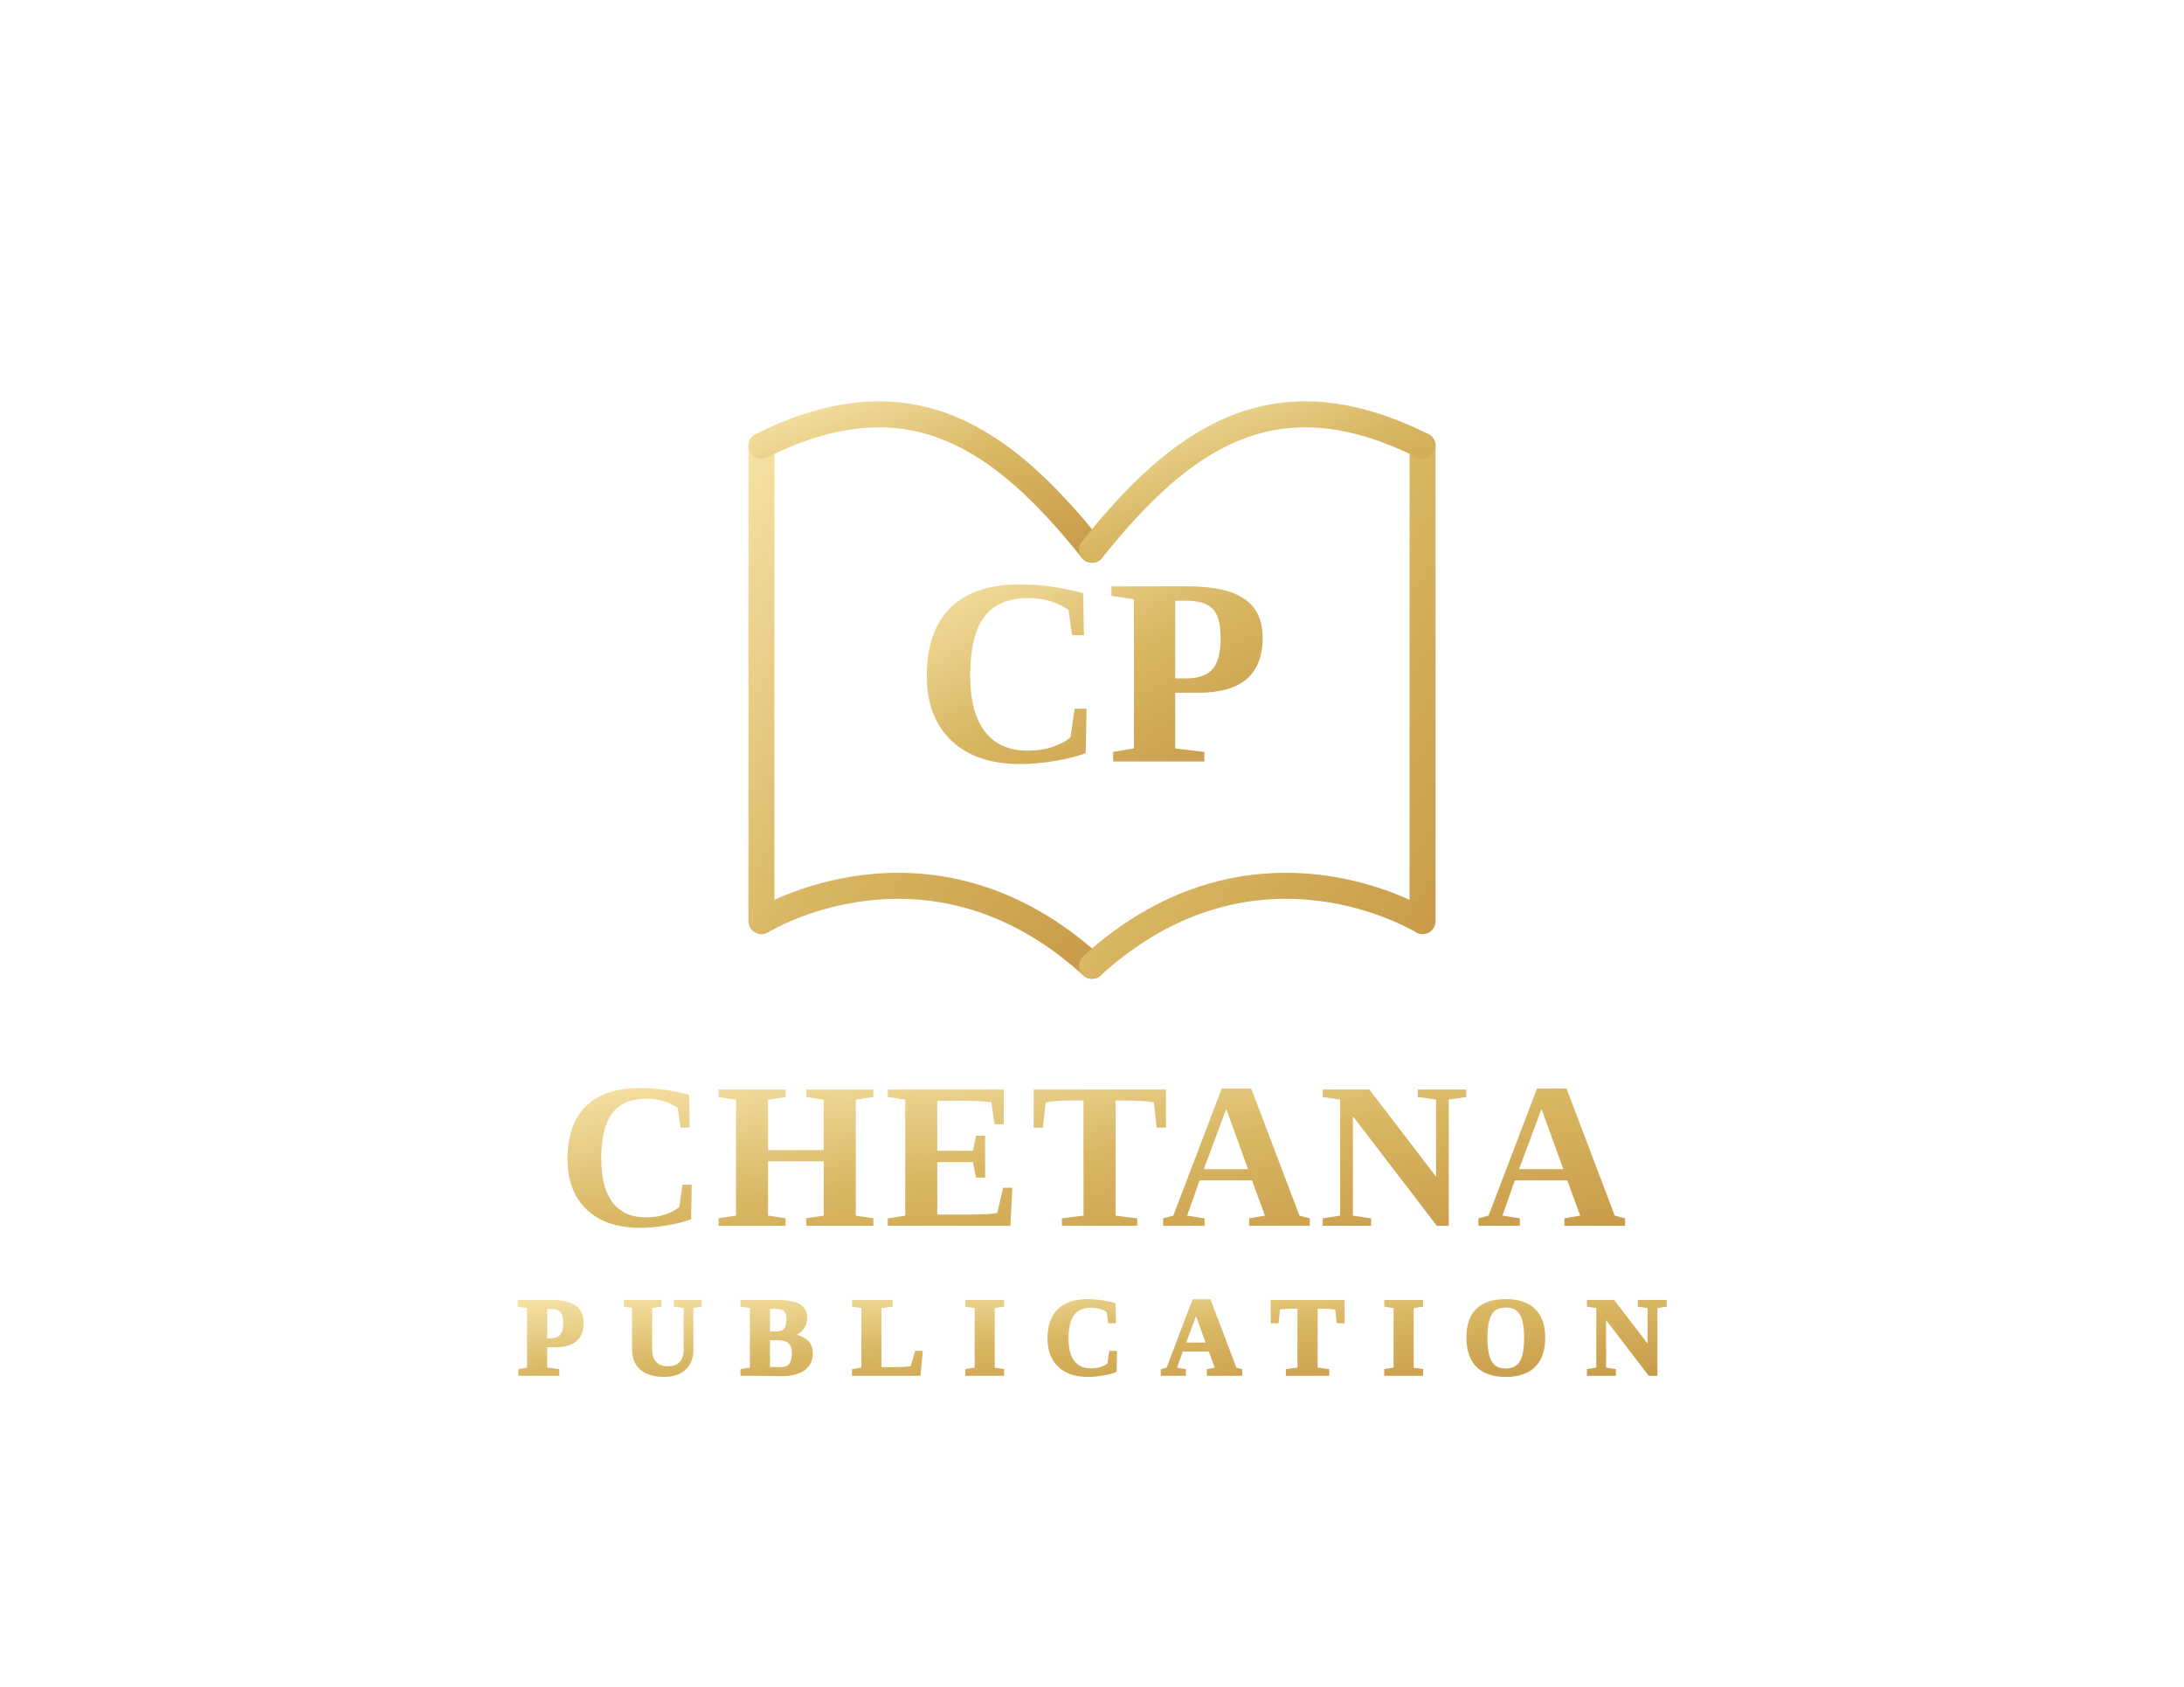
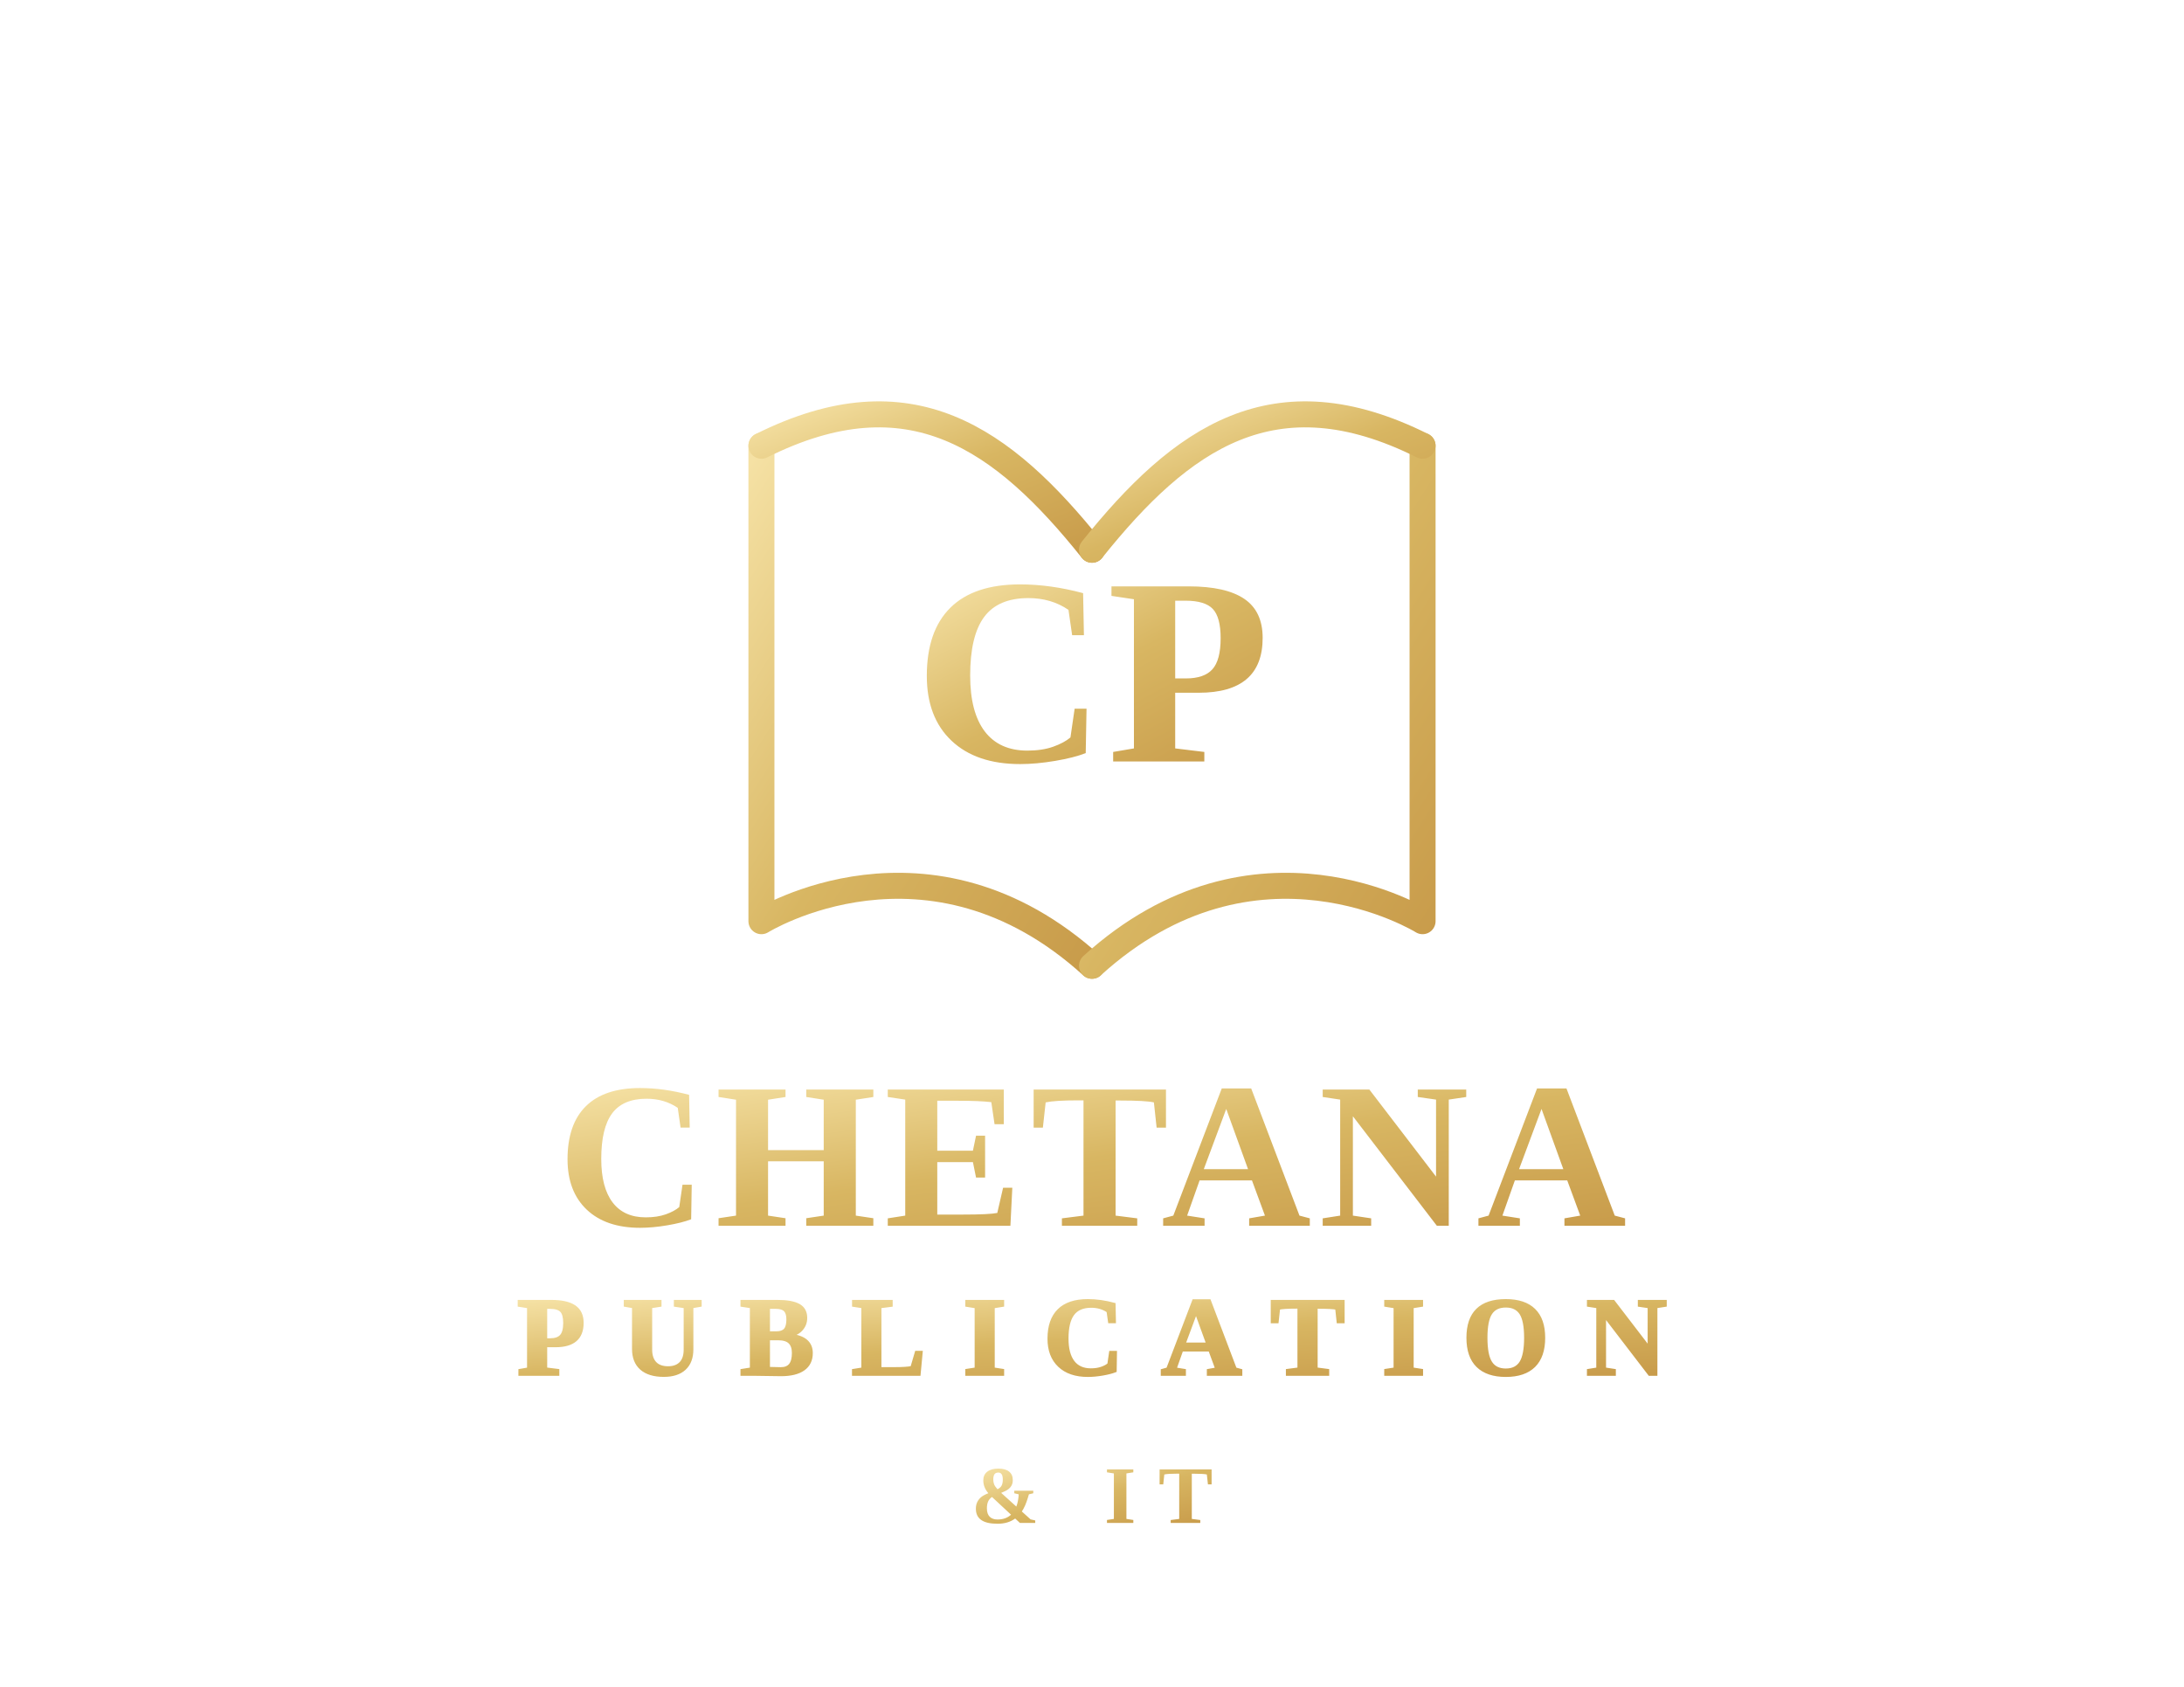
<svg xmlns="http://www.w3.org/2000/svg" width="588" height="454" viewBox="0 0 588 454">
  <defs>
    <linearGradient id="gold" x1="0%" y1="0%" x2="100%" y2="100%">
      <stop offset="0%" stop-color="#F5E1A4" />
      <stop offset="50%" stop-color="#D8B662" />
      <stop offset="100%" stop-color="#C89B4A" />
    </linearGradient>
  </defs>
  <g fill="none" stroke="url(#gold)" stroke-width="7" stroke-linejoin="round" stroke-linecap="round">
    <path d="M 205 120              L 205 248              C 205 248, 250 220, 294 260" />
    <path d="M 383 120              L 383 248              C 383 248, 338 220, 294 260" />
    <path d="M 205 120              C 245 100, 270 118, 294 148" />
    <path d="M 383 120              C 343 100, 318 118, 294 148" />
  </g>
  <text x="294" y="205" text-anchor="middle" font-family="Georgia, 'Times New Roman', serif" font-size="72" font-weight="700" fill="url(#gold)">CP</text>
  <text x="294" y="330" text-anchor="middle" font-family="Georgia, 'Times New Roman', serif" font-size="56" font-weight="700" letter-spacing="2" fill="url(#gold)">CHETANA</text>
  <text x="294" y="370" text-anchor="middle" font-family="Georgia, 'Times New Roman', serif" font-size="30" font-weight="900" letter-spacing="10" fill="url(#gold)" stroke="url(#gold)" stroke-width="0.8">PUBLICATION</text>
+   <text x="294" y="410" text-anchor="middle" font-family="Georgia, 'Times New Roman', serif" font-size="22" font-weight="700" letter-spacing="6" fill="url(#gold)">&amp; IT</text>
</svg>
